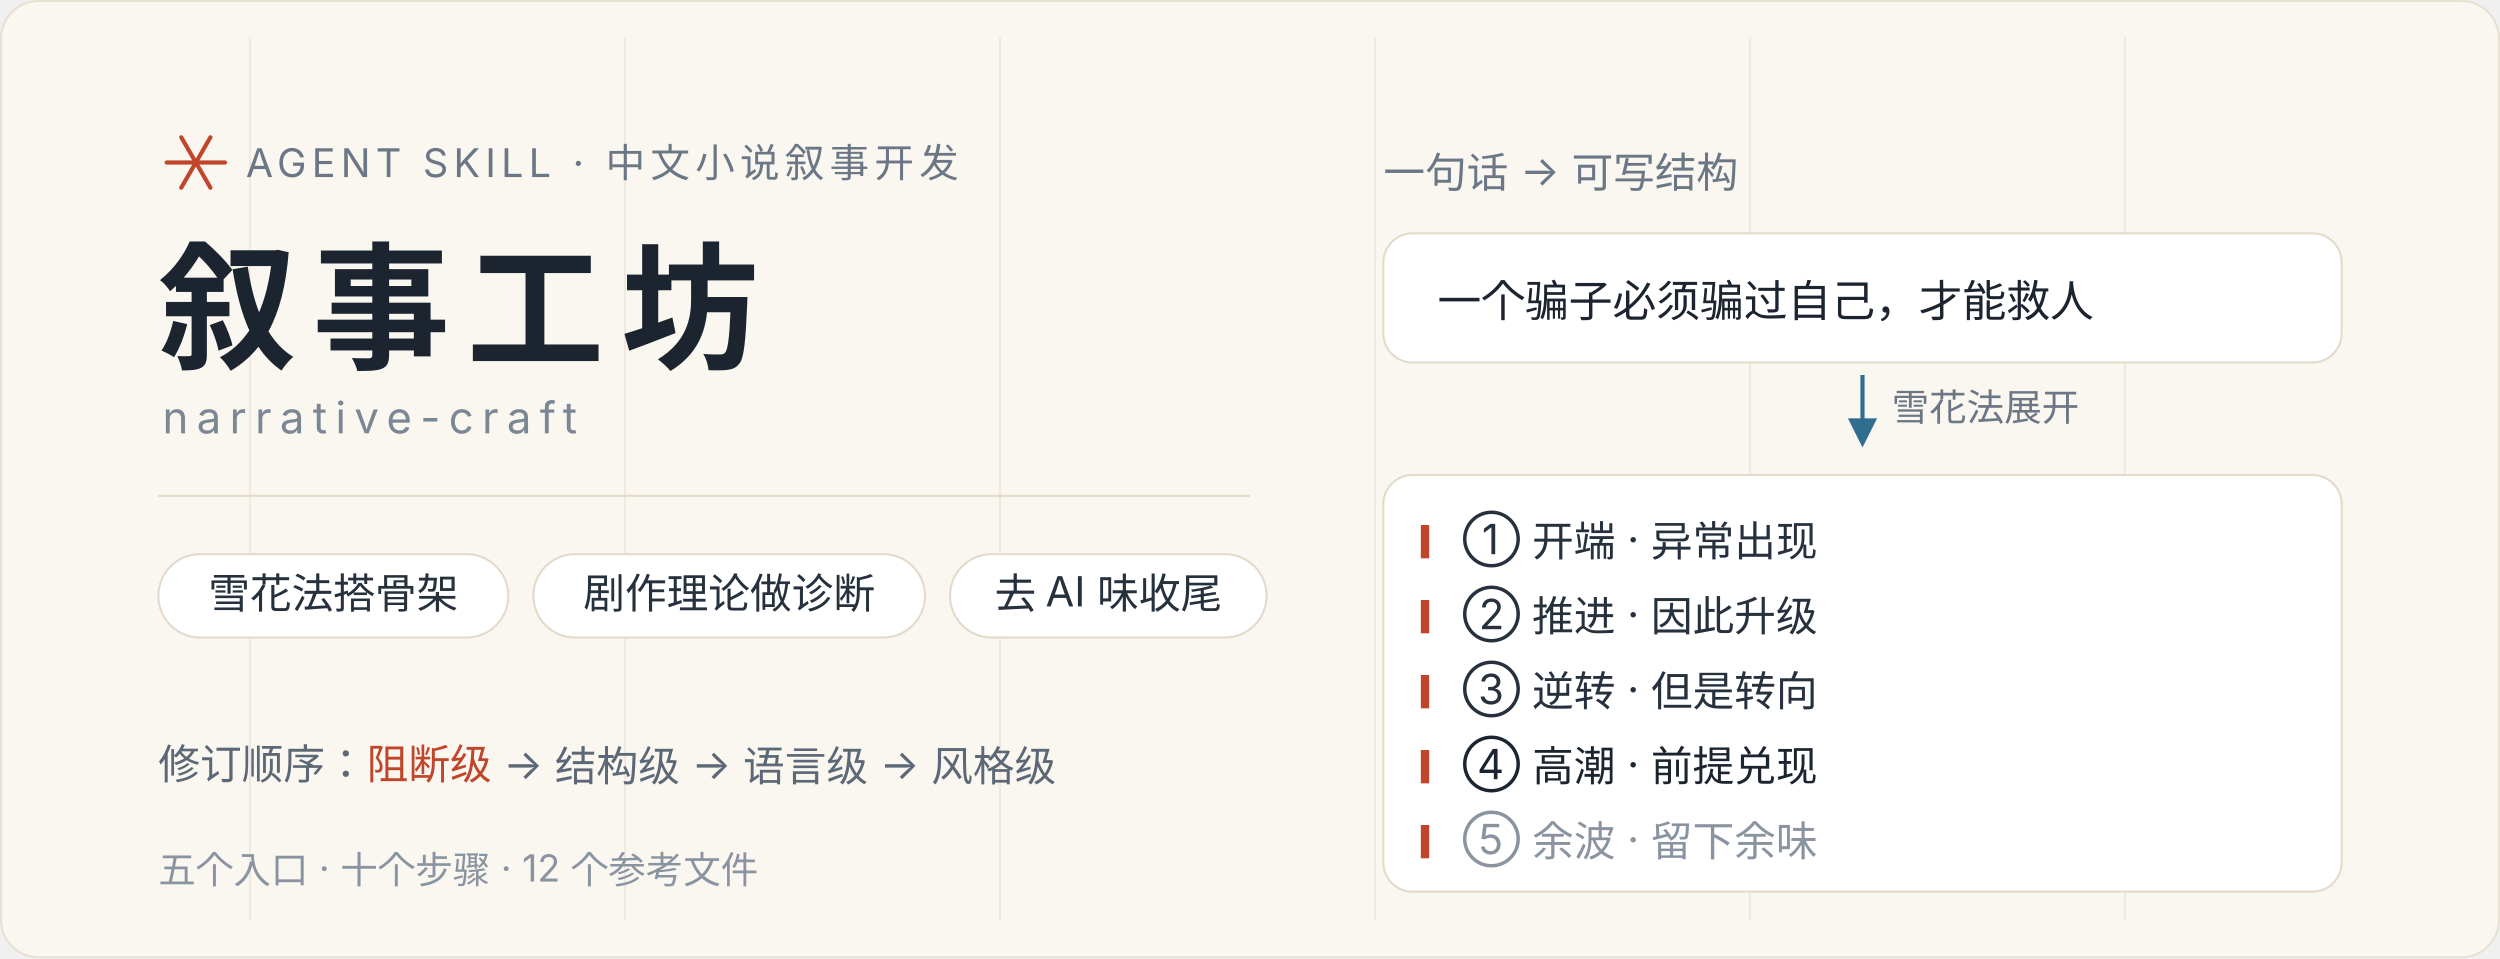
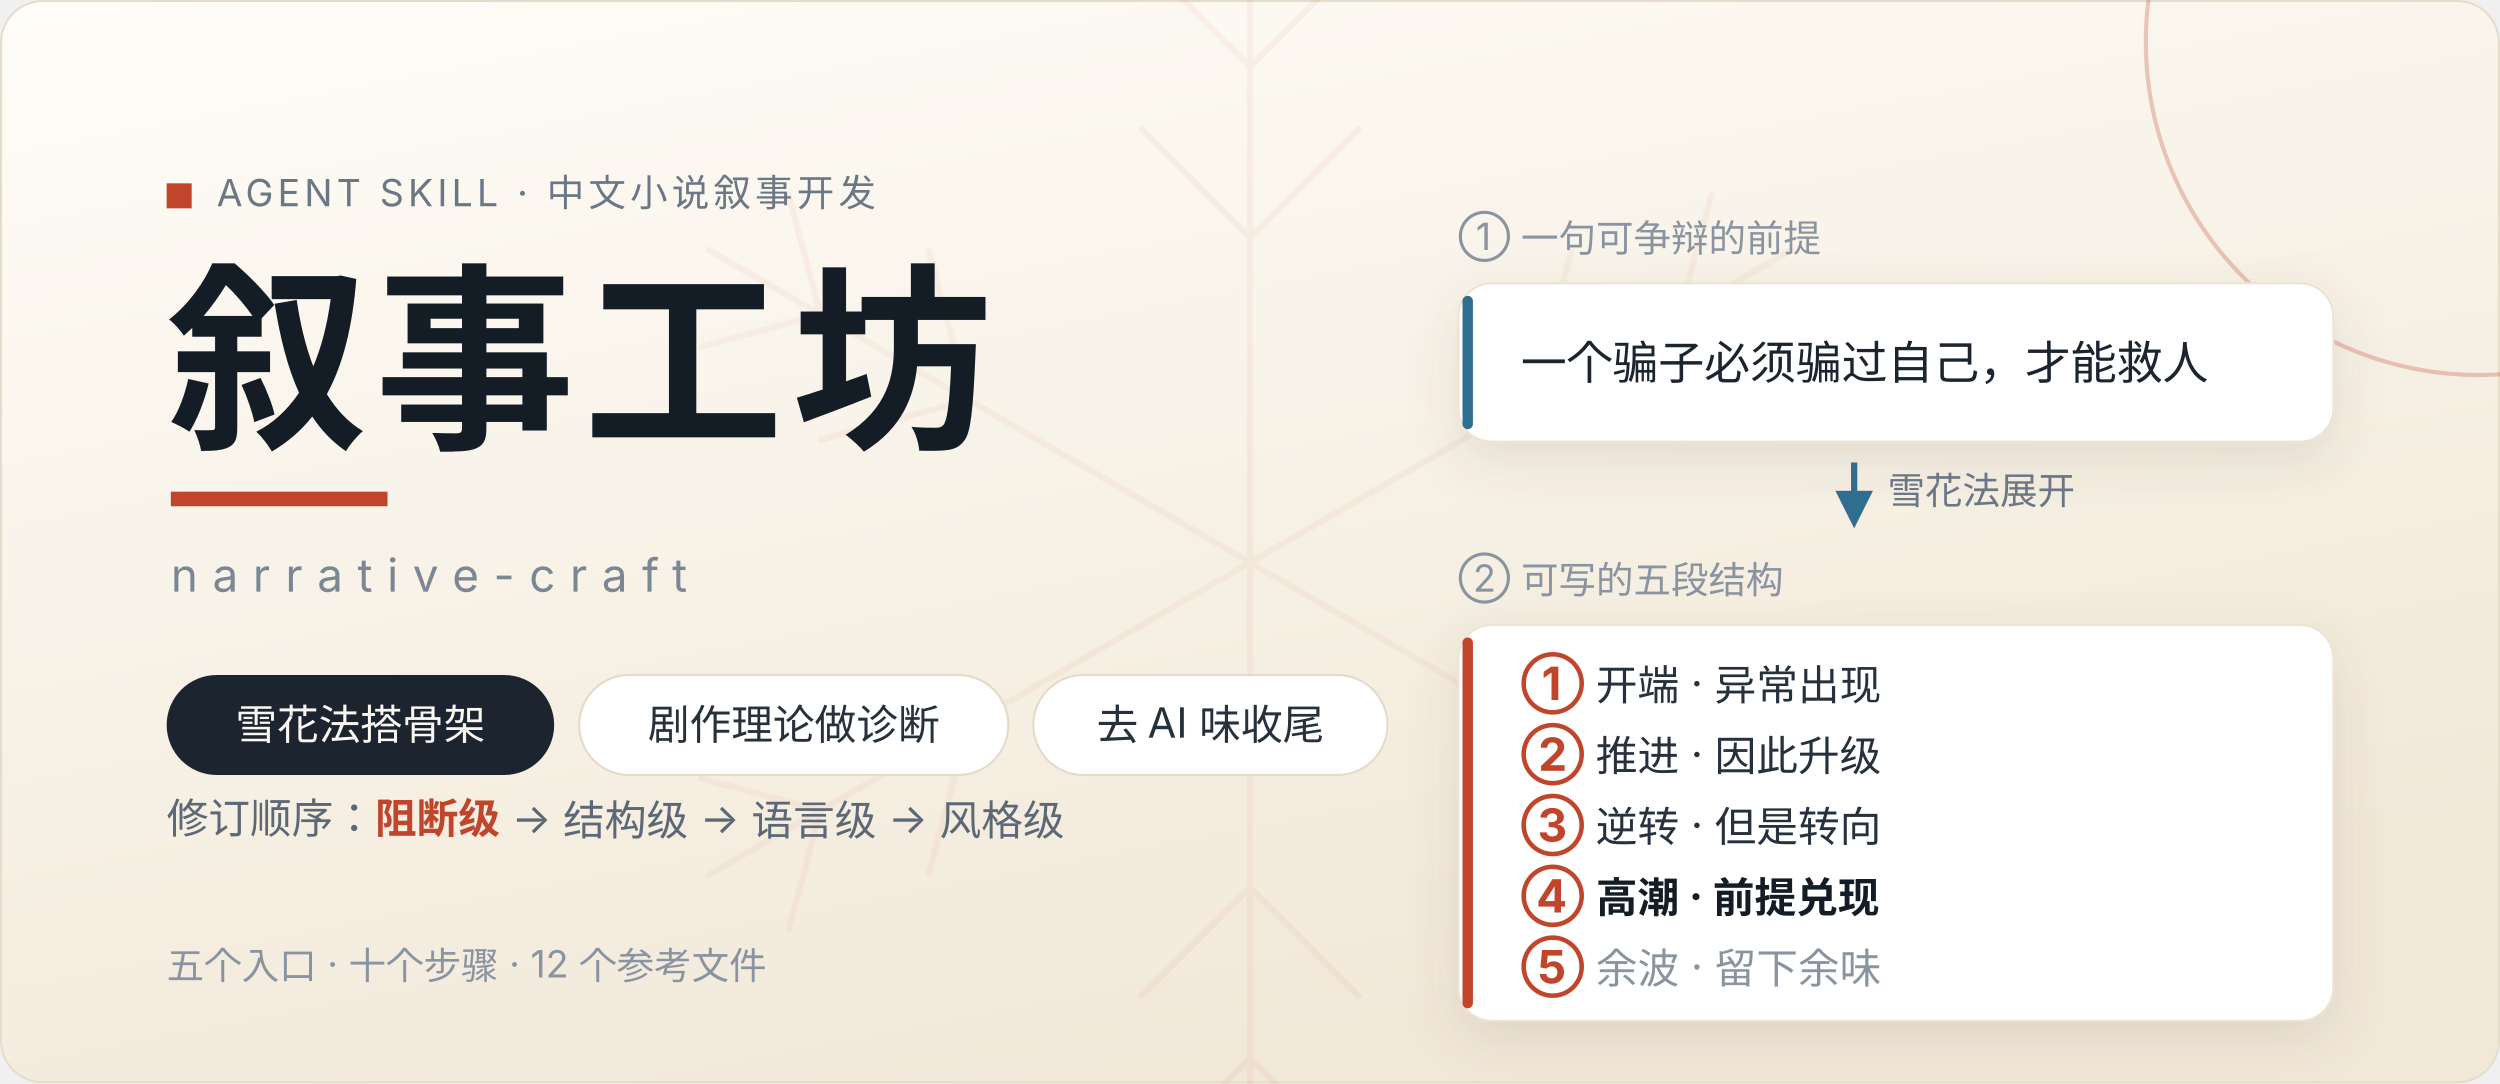
- <svg xmlns="http://www.w3.org/2000/svg" viewBox="0 0 1200 460" width="100%" role="img" aria-labelledby="nc-hero-title nc-hero-desc">
+ <svg xmlns="http://www.w3.org/2000/svg" viewBox="0 0 1200 520" width="100%" role="img" aria-labelledby="nc-hero-title nc-hero-desc">
  <defs>
-     <marker id="nc-arrow" viewBox="0 0 10 10" refX="8" refY="5" markerWidth="7" markerHeight="7" orient="auto">
+     <linearGradient id="nc-paper" x1="0" y1="0" x2="0.45" y2="1">
+       <stop offset="0" stop-color="#FFFDF8" />
+       <stop offset="1" stop-color="#F1E8D8" />
+     </linearGradient>
+     <filter id="nc-card" x="-25%" y="-30%" width="150%" height="170%">
+       <feDropShadow dx="0" dy="8" stdDeviation="12" flood-color="#6B543C" flood-opacity="0.14" />
+     </filter>
+     <marker id="nc-arrow" viewBox="0 0 10 10" refX="8" refY="5" markerWidth="6" markerHeight="6" orient="auto">
      <path d="M0 0L10 5L0 10z" fill="#2F6E8F" />
    </marker>
  </defs>
-   <rect x="0.5" y="0.5" width="1199" height="459" rx="18" fill="#FAF7F1" stroke="#E8E0D2" />
-   <path d="M120 18V442M300 18V442M480 18V442M660 18V442M840 18V442M1020 18V442" stroke="#F0E9DD" stroke-width="1" />
+   <rect x="0.5" y="0.5" width="1199" height="519" rx="20" fill="url(#nc-paper)" stroke="#E6DCCB" />
+   <g opacity="0.055" stroke="#C0452B" stroke-width="3" stroke-linecap="round" fill="none" transform="translate(600,270)">
+     <path transform="rotate(0)" d="M0 0V-300M0 -156L52 -208M0 -156L-52 -208M0 -238L42 -280M0 -238L-42 -280" />
+     <path transform="rotate(60)" d="M0 0V-300M0 -156L52 -208M0 -156L-52 -208M0 -238L42 -280M0 -238L-42 -280" />
+     <path transform="rotate(120)" d="M0 0V-300M0 -156L52 -208M0 -156L-52 -208M0 -238L42 -280M0 -238L-42 -280" />
+     <path transform="rotate(180)" d="M0 0V-300M0 -156L52 -208M0 -156L-52 -208M0 -238L42 -280M0 -238L-42 -280" />
+     <path transform="rotate(240)" d="M0 0V-300M0 -156L52 -208M0 -156L-52 -208M0 -238L42 -280M0 -238L-42 -280" />
+     <path transform="rotate(300)" d="M0 0V-300M0 -156L52 -208M0 -156L-52 -208M0 -238L42 -280M0 -238L-42 -280" />
+   </g>
+   <circle cx="1190" cy="20" r="160" fill="none" stroke="#C0452B" stroke-width="2" opacity="0.28" />
  <g font-family="-apple-system, BlinkMacSystemFont, 'Segoe UI', 'Noto Sans SC', 'PingFang SC', 'Microsoft YaHei', sans-serif">
-     <path d="M80 78H108M87 65.9L101 90.1M87 90.1L101 65.9" stroke="#C0452B" stroke-width="2" stroke-linecap="round" fill="none" />
-     <text x="118" y="85" font-size="19" letter-spacing="2.5" fill="#6B7785">AGENT SKILL · 中文小说叙事开发</text>
-     <text x="76" y="172" font-size="66" font-weight="700" letter-spacing="8" fill="#1C2430">叙事工坊</text>
-     <text x="78" y="208" font-size="21" letter-spacing="4" fill="#7C8794">narrative-craft</text>
-     <path d="M76 238H600" stroke="#E3DACB" stroke-width="1" />
-     <rect x="76" y="266" width="168" height="40" rx="20" fill="#FFFFFF" stroke="#E3DACB" />
-     <rect x="256" y="266" width="188" height="40" rx="20" fill="#FFFFFF" stroke="#E3DACB" />
-     <rect x="456" y="266" width="152" height="40" rx="20" fill="#FFFFFF" stroke="#E3DACB" />
-     <text x="160" y="292" font-size="20" text-anchor="middle" fill="#26313D">雪花法搭骨架</text>
-     <text x="350" y="292" font-size="20" text-anchor="middle" fill="#26313D">剧作理论做诊断</text>
-     <text x="532" y="292" font-size="20" text-anchor="middle" fill="#26313D">去 AI 味收尾</text>
-     <text x="76" y="374" font-size="20" fill="#5C6875">修订顺序：<tspan fill="#C0452B">阻断级</tspan> → 结构级 → 语言级 → 风格级</text>
-     <text x="76" y="424" font-size="18" fill="#8A94A0">五个入口 · 十个步骤 · 12 个参考文件</text>
-     <text x="664" y="90" font-size="20" fill="#6B7785">一句话 → 可写结构</text>
-     <rect x="664" y="112" width="460" height="62" rx="14" fill="#FFFFFF" stroke="#E3DACB" />
-     <text x="690" y="152" font-size="21" fill="#1C2430">一个骗子必须骗过自己，才能救人</text>
-     <path d="M894 180V212" stroke="#2F6E8F" stroke-width="2" marker-end="url(#nc-arrow)" />
-     <text x="908" y="202" font-size="18" fill="#6B7785">雪花法展开</text>
-     <rect x="664" y="228" width="460" height="200" rx="14" fill="#FFFFFF" stroke="#E3DACB" />
-     <rect x="682" y="252" width="4" height="16" fill="#C0452B" />
-     <rect x="682" y="288" width="4" height="16" fill="#C0452B" />
-     <rect x="682" y="324" width="4" height="16" fill="#C0452B" />
-     <rect x="682" y="360" width="4" height="16" fill="#C0452B" />
-     <rect x="682" y="396" width="4" height="16" fill="#C0452B" />
-     <text x="702" y="266" font-size="20" fill="#26313D">① 开端 · 异常出现</text>
-     <text x="702" y="302" font-size="20" fill="#26313D">② 推进 · 因此升级</text>
-     <text x="702" y="338" font-size="20" fill="#26313D">③ 逆转 · 但是转向</text>
-     <text x="702" y="374" font-size="20" fill="#1C2430">④ 高潮 · 前提兑现</text>
-     <text x="702" y="410" font-size="20" fill="#8A94A0">⑤ 余波 · 留下余味</text>
+     <rect x="80" y="88" width="12" height="12" fill="#C0452B" />
+     <text x="104" y="99" font-size="18" letter-spacing="2" fill="#6B7785">AGENT SKILL · 中文小说叙事开发</text>
+     <text x="80" y="208" font-size="96" font-weight="800" letter-spacing="4" fill="#141C26">叙事工坊</text>
+     <rect x="82" y="236" width="104" height="7" fill="#C0452B" />
+     <text x="82" y="284" font-size="22" letter-spacing="7" fill="#7C8794">narrative-craft</text>
+     <rect x="80" y="324" width="186" height="48" rx="24" fill="#1C2430" />
+     <rect x="278" y="324" width="206" height="48" rx="24" fill="#FFFFFF" stroke="#E3DACB" />
+     <rect x="496" y="324" width="170" height="48" rx="24" fill="#FFFFFF" stroke="#E3DACB" />
+     <text x="173" y="355" font-size="20" text-anchor="middle" fill="#FAF7F1">雪花法搭骨架</text>
+     <text x="381" y="355" font-size="20" text-anchor="middle" fill="#26313D">剧作理论做诊断</text>
+     <text x="581" y="355" font-size="20" text-anchor="middle" fill="#26313D">去 AI 味收尾</text>
+     <text x="80" y="400" font-size="20" fill="#5C6875">修订顺序：<tspan font-weight="700" fill="#C0452B">阻断级</tspan> → 结构级 → 语言级 → 风格级</text>
+     <text x="80" y="470" font-size="18" fill="#8A94A0">五个入口 · 十个步骤 · 12 个参考文件</text>
+     <text x="700" y="120" font-size="18" fill="#8A94A0">① 一句可争辩的前提</text>
+     <rect x="700" y="136" width="420" height="76" rx="16" fill="#FFFFFF" stroke="#EDE3D4" filter="url(#nc-card)" />
+     <rect x="702" y="142" width="5" height="64" rx="2.5" fill="#2F6E8F" />
+     <text x="730" y="182" font-size="22" fill="#1C2430">一个骗子必须骗过自己，才能救人</text>
+     <path d="M890 222V250" stroke="#2F6E8F" stroke-width="3" marker-end="url(#nc-arrow)" />
+     <text x="906" y="242" font-size="18" fill="#6B7785">雪花法展开</text>
+     <text x="700" y="284" font-size="18" fill="#8A94A0">② 可写的五段结构</text>
+     <rect x="700" y="300" width="420" height="190" rx="16" fill="#FFFFFF" stroke="#EDE3D4" filter="url(#nc-card)" />
+     <rect x="702" y="306" width="5" height="178" rx="2.5" fill="#C0452B" />
+     <text x="730" y="336" font-size="22" font-weight="700" fill="#C0452B">①</text>
+     <text x="766" y="336" font-size="20" fill="#26313D">开端 · 异常出现</text>
+     <text x="730" y="370" font-size="22" font-weight="700" fill="#C0452B">②</text>
+     <text x="766" y="370" font-size="20" fill="#26313D">推进 · 因此升级</text>
+     <text x="730" y="404" font-size="22" font-weight="700" fill="#C0452B">③</text>
+     <text x="766" y="404" font-size="20" fill="#26313D">逆转 · 但是转向</text>
+     <text x="730" y="438" font-size="22" font-weight="700" fill="#C0452B">④</text>
+     <text x="766" y="438" font-size="20" font-weight="700" fill="#141C26">高潮 · 前提兑现</text>
+     <text x="730" y="472" font-size="22" font-weight="700" fill="#C0452B">⑤</text>
+     <text x="766" y="472" font-size="20" fill="#8A94A0">余波 · 留下余味</text>
  </g>
</svg>
